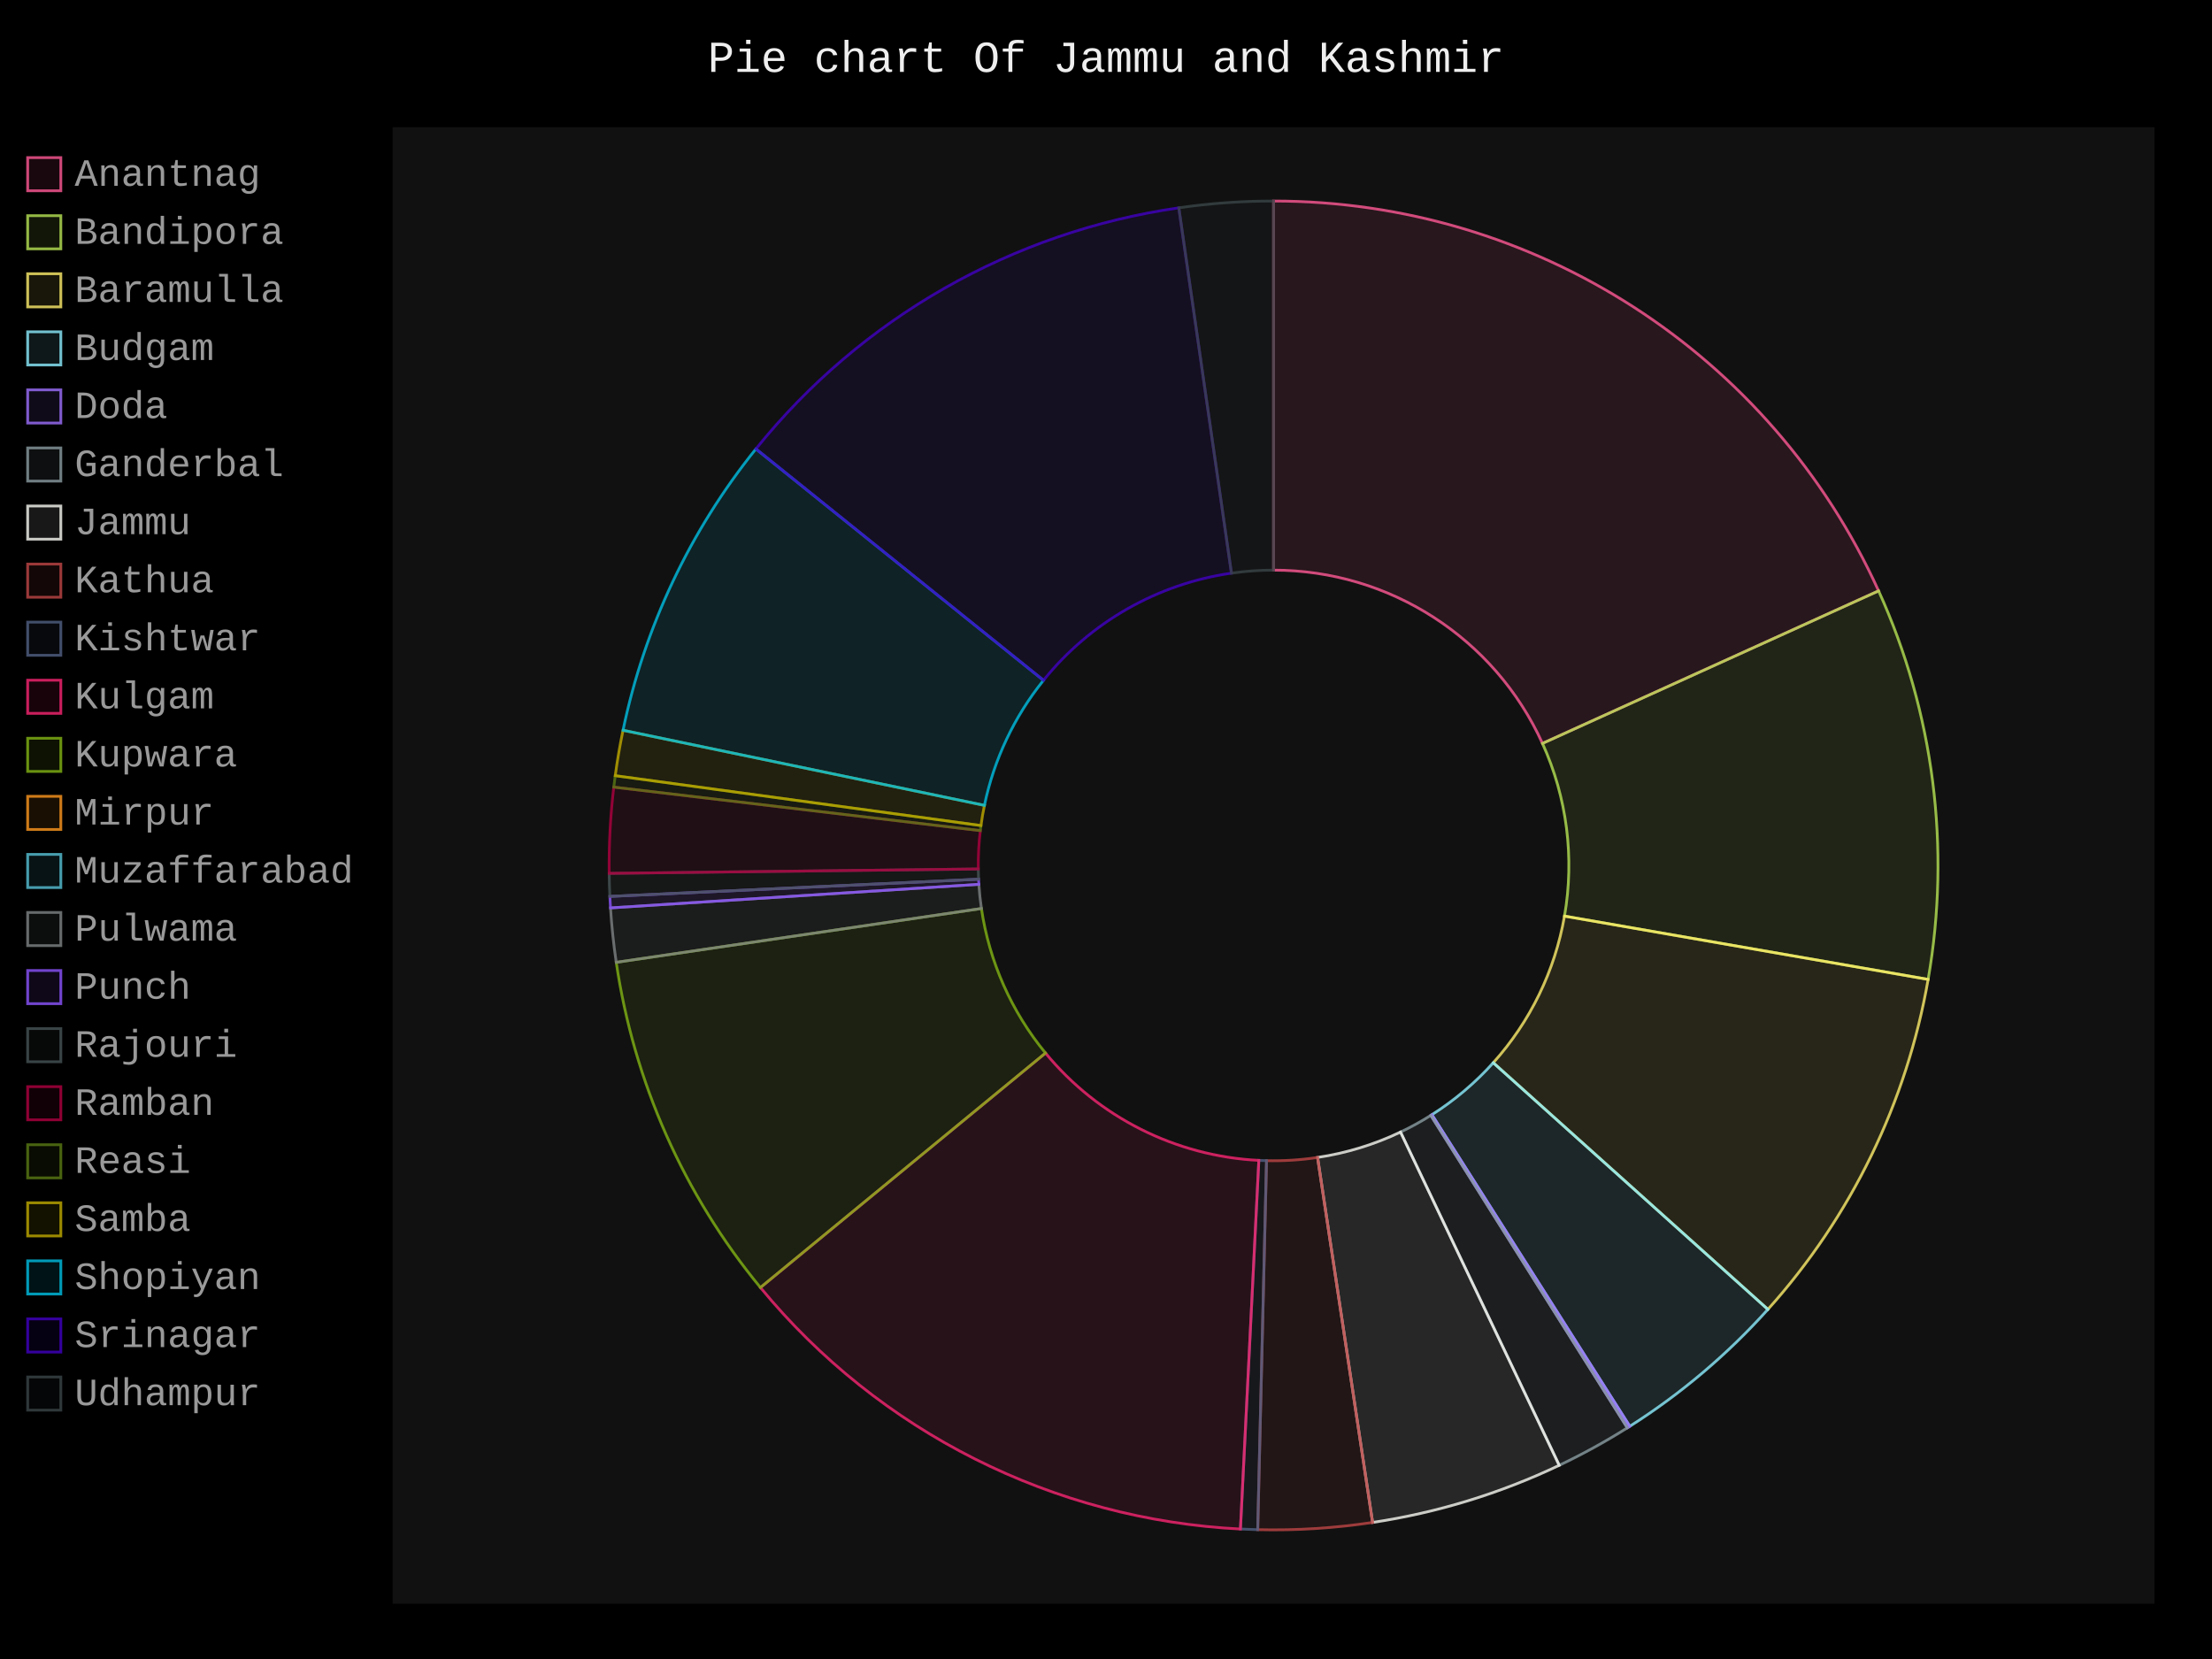
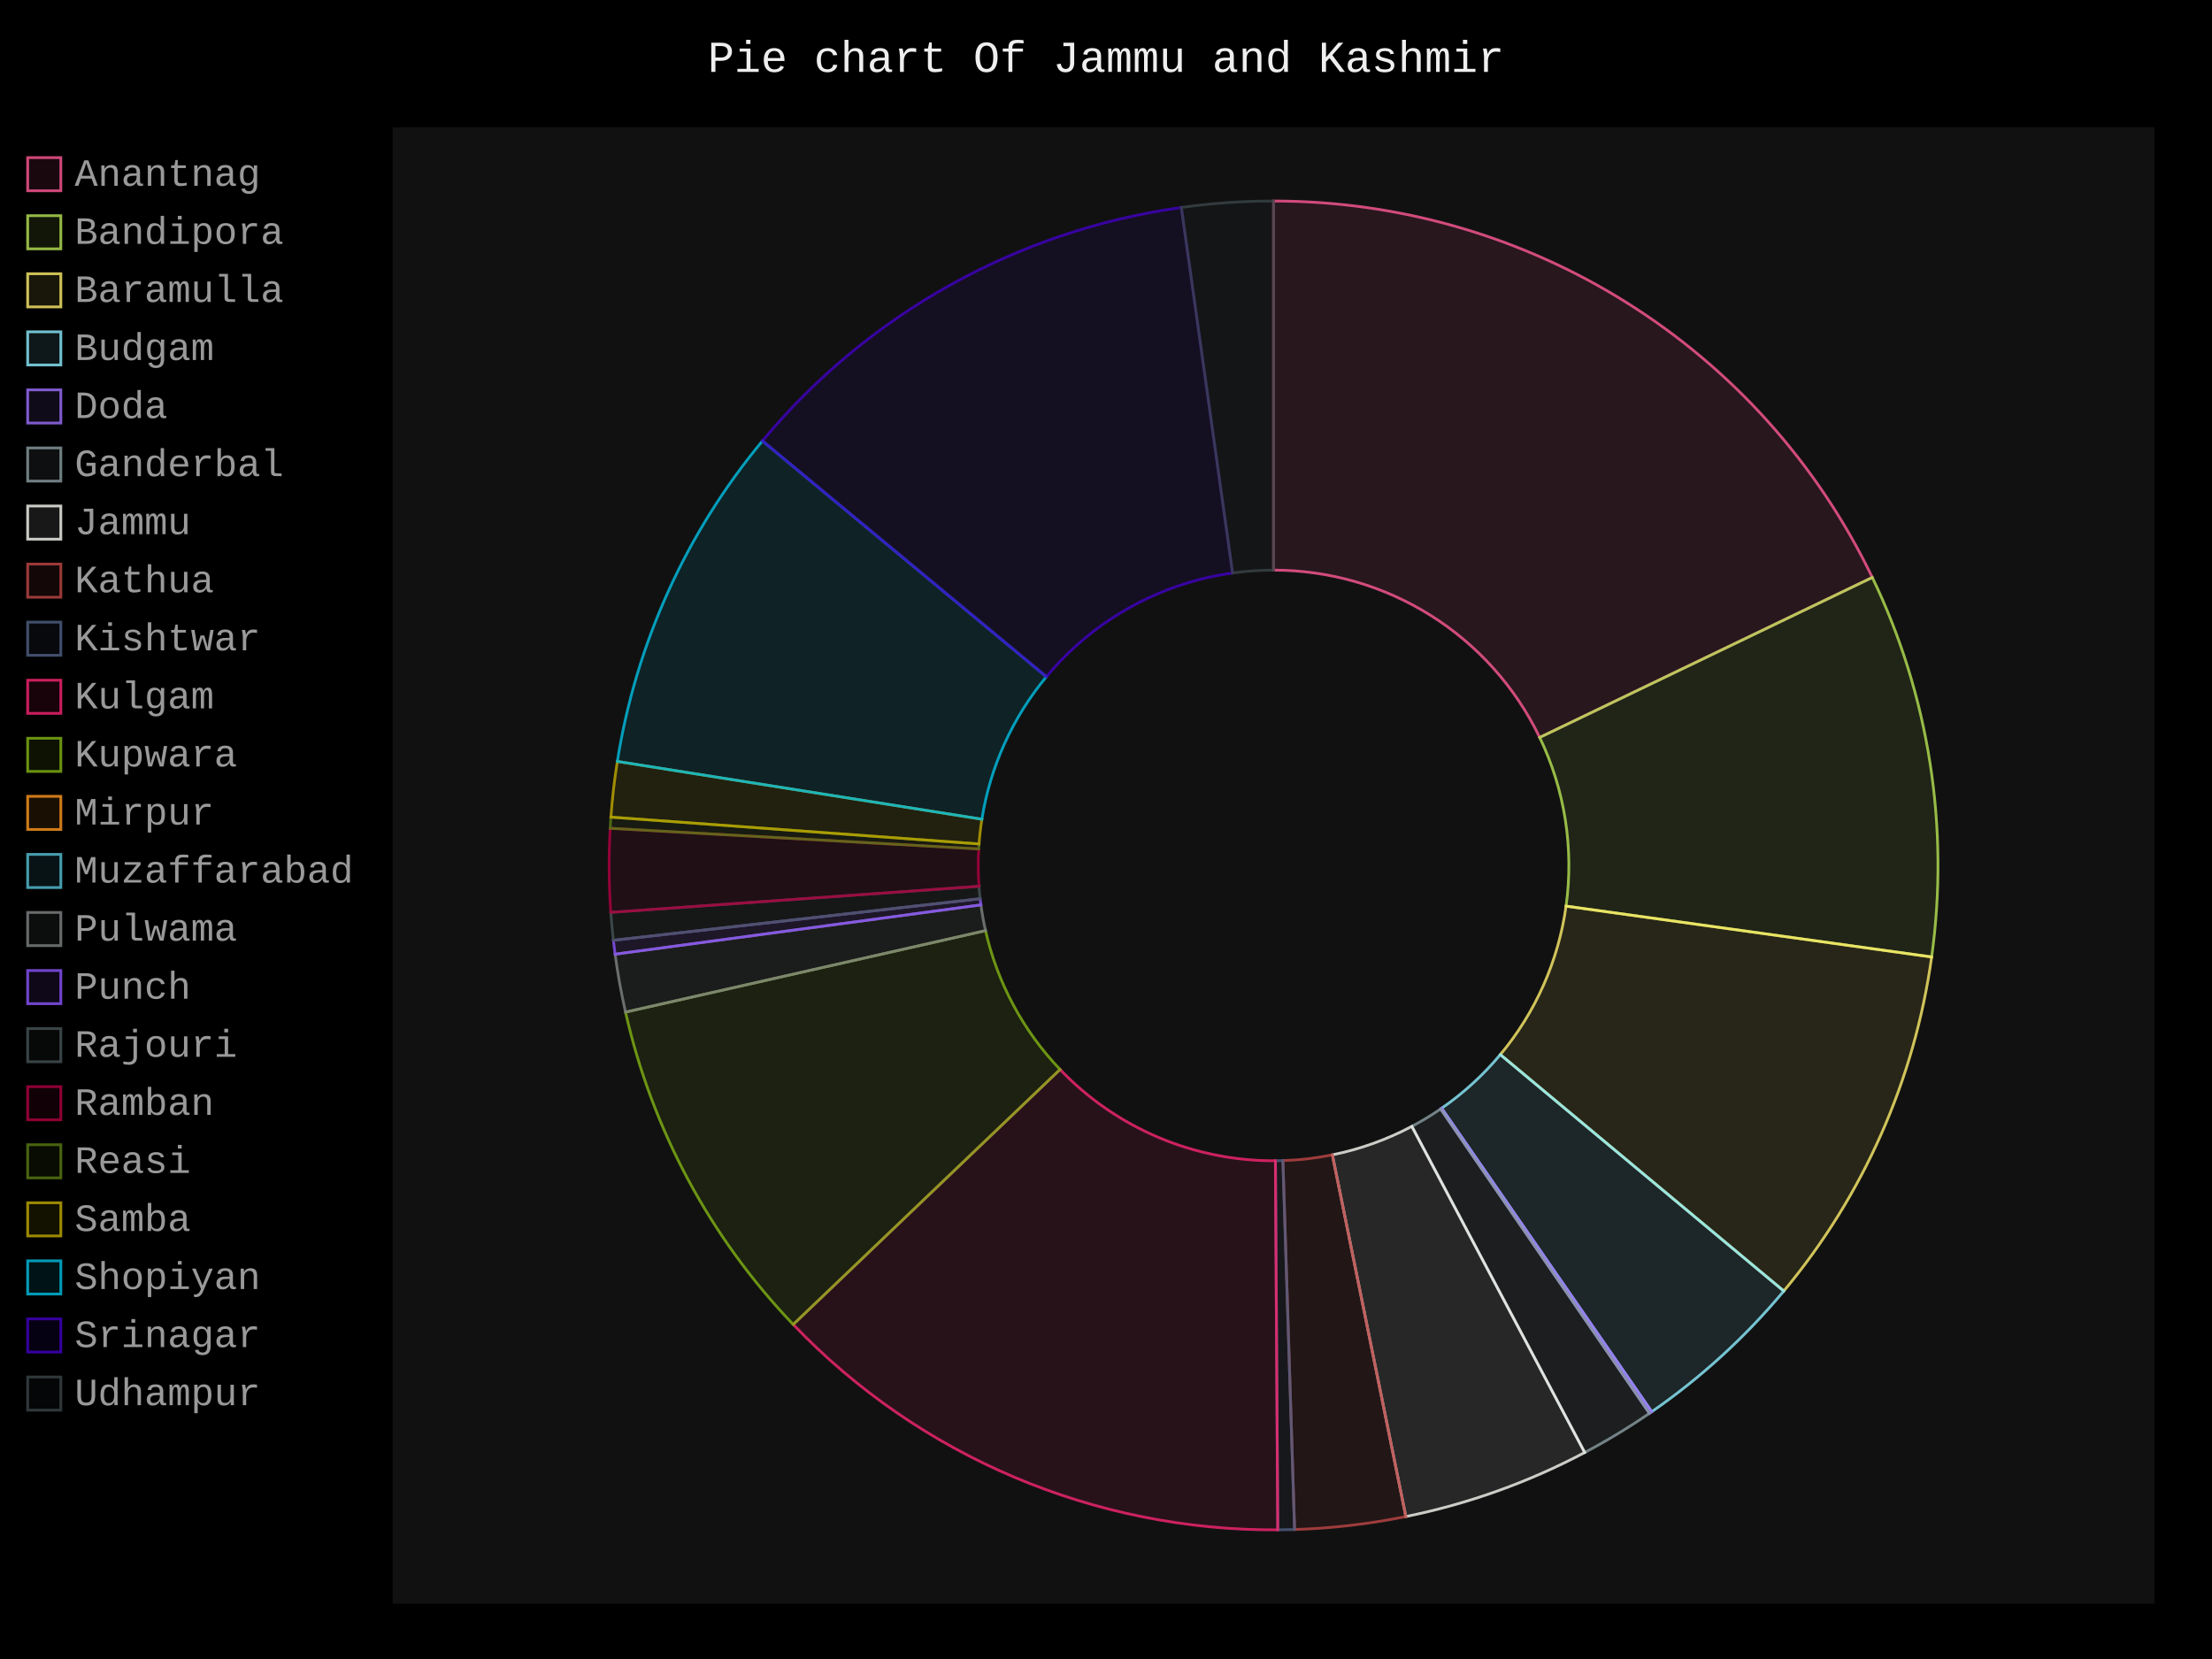
- <svg xmlns="http://www.w3.org/2000/svg" id="chart-f7a9f55f-1628-4a4a-aee8-0853c89eb384" class="pygal-chart" viewBox="0 0 800 600">
+ <svg xmlns="http://www.w3.org/2000/svg" id="chart-b447326d-0f9a-4121-b38c-7501348211b7" class="pygal-chart" viewBox="0 0 800 600">
  <defs>
-     <style type="text/css">#chart-f7a9f55f-1628-4a4a-aee8-0853c89eb384{-webkit-user-select:none;-webkit-font-smoothing:antialiased;font-family:Consolas,"Liberation Mono",Menlo,Courier,monospace}#chart-f7a9f55f-1628-4a4a-aee8-0853c89eb384 .title{font-family:Consolas,"Liberation Mono",Menlo,Courier,monospace;font-size:16px}#chart-f7a9f55f-1628-4a4a-aee8-0853c89eb384 .legends .legend text{font-family:Consolas,"Liberation Mono",Menlo,Courier,monospace;font-size:14px}#chart-f7a9f55f-1628-4a4a-aee8-0853c89eb384 .axis text{font-family:Consolas,"Liberation Mono",Menlo,Courier,monospace;font-size:10px}#chart-f7a9f55f-1628-4a4a-aee8-0853c89eb384 .axis text.major{font-family:Consolas,"Liberation Mono",Menlo,Courier,monospace;font-size:10px}#chart-f7a9f55f-1628-4a4a-aee8-0853c89eb384 .text-overlay text.value{font-family:Consolas,"Liberation Mono",Menlo,Courier,monospace;font-size:16px}#chart-f7a9f55f-1628-4a4a-aee8-0853c89eb384 .text-overlay text.label{font-family:Consolas,"Liberation Mono",Menlo,Courier,monospace;font-size:10px}#chart-f7a9f55f-1628-4a4a-aee8-0853c89eb384 .tooltip{font-family:Consolas,"Liberation Mono",Menlo,Courier,monospace;font-size:14px}#chart-f7a9f55f-1628-4a4a-aee8-0853c89eb384 text.no_data{font-family:Consolas,"Liberation Mono",Menlo,Courier,monospace;font-size:64px}
- #chart-f7a9f55f-1628-4a4a-aee8-0853c89eb384{background-color:black}#chart-f7a9f55f-1628-4a4a-aee8-0853c89eb384 path,#chart-f7a9f55f-1628-4a4a-aee8-0853c89eb384 line,#chart-f7a9f55f-1628-4a4a-aee8-0853c89eb384 rect,#chart-f7a9f55f-1628-4a4a-aee8-0853c89eb384 circle{-webkit-transition:1s ease-out;-moz-transition:1s ease-out;transition:1s ease-out}#chart-f7a9f55f-1628-4a4a-aee8-0853c89eb384 .graph &gt; .background{fill:black}#chart-f7a9f55f-1628-4a4a-aee8-0853c89eb384 .plot &gt; .background{fill:#111}#chart-f7a9f55f-1628-4a4a-aee8-0853c89eb384 .graph{fill:#999}#chart-f7a9f55f-1628-4a4a-aee8-0853c89eb384 text.no_data{fill:#eee}#chart-f7a9f55f-1628-4a4a-aee8-0853c89eb384 .title{fill:#eee}#chart-f7a9f55f-1628-4a4a-aee8-0853c89eb384 .legends .legend text{fill:#999}#chart-f7a9f55f-1628-4a4a-aee8-0853c89eb384 .legends .legend:hover text{fill:#eee}#chart-f7a9f55f-1628-4a4a-aee8-0853c89eb384 .axis .line{stroke:#eee}#chart-f7a9f55f-1628-4a4a-aee8-0853c89eb384 .axis .guide.line{stroke:#555}#chart-f7a9f55f-1628-4a4a-aee8-0853c89eb384 .axis .major.line{stroke:#999}#chart-f7a9f55f-1628-4a4a-aee8-0853c89eb384 .axis text.major{fill:#eee}#chart-f7a9f55f-1628-4a4a-aee8-0853c89eb384 .axis.y .guides:hover .guide.line,#chart-f7a9f55f-1628-4a4a-aee8-0853c89eb384 .line-graph .axis.x .guides:hover .guide.line,#chart-f7a9f55f-1628-4a4a-aee8-0853c89eb384 .stackedline-graph .axis.x .guides:hover .guide.line,#chart-f7a9f55f-1628-4a4a-aee8-0853c89eb384 .xy-graph .axis.x .guides:hover .guide.line{stroke:#eee}#chart-f7a9f55f-1628-4a4a-aee8-0853c89eb384 .axis .guides:hover text{fill:#eee}#chart-f7a9f55f-1628-4a4a-aee8-0853c89eb384 .reactive{fill-opacity:.1;stroke-opacity:.8}#chart-f7a9f55f-1628-4a4a-aee8-0853c89eb384 .ci{stroke:#999}#chart-f7a9f55f-1628-4a4a-aee8-0853c89eb384 .reactive.active,#chart-f7a9f55f-1628-4a4a-aee8-0853c89eb384 .active .reactive{fill-opacity:.75;stroke-opacity:.9;stroke-width:4}#chart-f7a9f55f-1628-4a4a-aee8-0853c89eb384 .ci .reactive.active{stroke-width:1.5}#chart-f7a9f55f-1628-4a4a-aee8-0853c89eb384 .series text{fill:#eee}#chart-f7a9f55f-1628-4a4a-aee8-0853c89eb384 .tooltip rect{fill:#111;stroke:#eee;-webkit-transition:opacity 1s ease-out;-moz-transition:opacity 1s ease-out;transition:opacity 1s ease-out}#chart-f7a9f55f-1628-4a4a-aee8-0853c89eb384 .tooltip .label{fill:#999}#chart-f7a9f55f-1628-4a4a-aee8-0853c89eb384 .tooltip .label{fill:#999}#chart-f7a9f55f-1628-4a4a-aee8-0853c89eb384 .tooltip .legend{font-size:.8em;fill:#555}#chart-f7a9f55f-1628-4a4a-aee8-0853c89eb384 .tooltip .x_label{font-size:.6em;fill:#eee}#chart-f7a9f55f-1628-4a4a-aee8-0853c89eb384 .tooltip .xlink{font-size:.5em;text-decoration:underline}#chart-f7a9f55f-1628-4a4a-aee8-0853c89eb384 .tooltip .value{font-size:1.5em}#chart-f7a9f55f-1628-4a4a-aee8-0853c89eb384 .bound{font-size:.5em}#chart-f7a9f55f-1628-4a4a-aee8-0853c89eb384 .max-value{font-size:.75em;fill:#555}#chart-f7a9f55f-1628-4a4a-aee8-0853c89eb384 .map-element{fill:#111;stroke:#555 !important}#chart-f7a9f55f-1628-4a4a-aee8-0853c89eb384 .map-element .reactive{fill-opacity:inherit;stroke-opacity:inherit}#chart-f7a9f55f-1628-4a4a-aee8-0853c89eb384 .color-0,#chart-f7a9f55f-1628-4a4a-aee8-0853c89eb384 .color-0 a:visited{stroke:#ff5995;fill:#ff5995}#chart-f7a9f55f-1628-4a4a-aee8-0853c89eb384 .color-1,#chart-f7a9f55f-1628-4a4a-aee8-0853c89eb384 .color-1 a:visited{stroke:#b6e354;fill:#b6e354}#chart-f7a9f55f-1628-4a4a-aee8-0853c89eb384 .color-2,#chart-f7a9f55f-1628-4a4a-aee8-0853c89eb384 .color-2 a:visited{stroke:#feed6c;fill:#feed6c}#chart-f7a9f55f-1628-4a4a-aee8-0853c89eb384 .color-3,#chart-f7a9f55f-1628-4a4a-aee8-0853c89eb384 .color-3 a:visited{stroke:#8cedff;fill:#8cedff}#chart-f7a9f55f-1628-4a4a-aee8-0853c89eb384 .color-4,#chart-f7a9f55f-1628-4a4a-aee8-0853c89eb384 .color-4 a:visited{stroke:#9e6ffe;fill:#9e6ffe}#chart-f7a9f55f-1628-4a4a-aee8-0853c89eb384 .color-5,#chart-f7a9f55f-1628-4a4a-aee8-0853c89eb384 .color-5 a:visited{stroke:#899ca1;fill:#899ca1}#chart-f7a9f55f-1628-4a4a-aee8-0853c89eb384 .color-6,#chart-f7a9f55f-1628-4a4a-aee8-0853c89eb384 .color-6 a:visited{stroke:#f8f8f2;fill:#f8f8f2}#chart-f7a9f55f-1628-4a4a-aee8-0853c89eb384 .color-7,#chart-f7a9f55f-1628-4a4a-aee8-0853c89eb384 .color-7 a:visited{stroke:#bf4646;fill:#bf4646}#chart-f7a9f55f-1628-4a4a-aee8-0853c89eb384 .color-8,#chart-f7a9f55f-1628-4a4a-aee8-0853c89eb384 .color-8 a:visited{stroke:#516083;fill:#516083}#chart-f7a9f55f-1628-4a4a-aee8-0853c89eb384 .color-9,#chart-f7a9f55f-1628-4a4a-aee8-0853c89eb384 .color-9 a:visited{stroke:#f92672;fill:#f92672}#chart-f7a9f55f-1628-4a4a-aee8-0853c89eb384 .color-10,#chart-f7a9f55f-1628-4a4a-aee8-0853c89eb384 .color-10 a:visited{stroke:#82b414;fill:#82b414}#chart-f7a9f55f-1628-4a4a-aee8-0853c89eb384 .color-11,#chart-f7a9f55f-1628-4a4a-aee8-0853c89eb384 .color-11 a:visited{stroke:#fd971f;fill:#fd971f}#chart-f7a9f55f-1628-4a4a-aee8-0853c89eb384 .color-12,#chart-f7a9f55f-1628-4a4a-aee8-0853c89eb384 .color-12 a:visited{stroke:#56c2d6;fill:#56c2d6}#chart-f7a9f55f-1628-4a4a-aee8-0853c89eb384 .color-13,#chart-f7a9f55f-1628-4a4a-aee8-0853c89eb384 .color-13 a:visited{stroke:#808384;fill:#808384}#chart-f7a9f55f-1628-4a4a-aee8-0853c89eb384 .color-14,#chart-f7a9f55f-1628-4a4a-aee8-0853c89eb384 .color-14 a:visited{stroke:#8c54fe;fill:#8c54fe}#chart-f7a9f55f-1628-4a4a-aee8-0853c89eb384 .color-15,#chart-f7a9f55f-1628-4a4a-aee8-0853c89eb384 .color-15 a:visited{stroke:#465457;fill:#465457}#chart-f7a9f55f-1628-4a4a-aee8-0853c89eb384 .color-16,#chart-f7a9f55f-1628-4a4a-aee8-0853c89eb384 .color-16 a:visited{stroke:#b00040;fill:#b00040}#chart-f7a9f55f-1628-4a4a-aee8-0853c89eb384 .color-17,#chart-f7a9f55f-1628-4a4a-aee8-0853c89eb384 .color-17 a:visited{stroke:#5a7b14;fill:#5a7b14}#chart-f7a9f55f-1628-4a4a-aee8-0853c89eb384 .color-18,#chart-f7a9f55f-1628-4a4a-aee8-0853c89eb384 .color-18 a:visited{stroke:#c0aa01;fill:#c0aa01}#chart-f7a9f55f-1628-4a4a-aee8-0853c89eb384 .color-19,#chart-f7a9f55f-1628-4a4a-aee8-0853c89eb384 .color-19 a:visited{stroke:#00bfe3;fill:#00bfe3}#chart-f7a9f55f-1628-4a4a-aee8-0853c89eb384 .color-20,#chart-f7a9f55f-1628-4a4a-aee8-0853c89eb384 .color-20 a:visited{stroke:#4101c3;fill:#4101c3}#chart-f7a9f55f-1628-4a4a-aee8-0853c89eb384 .color-21,#chart-f7a9f55f-1628-4a4a-aee8-0853c89eb384 .color-21 a:visited{stroke:#3a4548;fill:#3a4548}#chart-f7a9f55f-1628-4a4a-aee8-0853c89eb384 .text-overlay .color-0 text{fill:black}#chart-f7a9f55f-1628-4a4a-aee8-0853c89eb384 .text-overlay .color-1 text{fill:black}#chart-f7a9f55f-1628-4a4a-aee8-0853c89eb384 .text-overlay .color-2 text{fill:black}#chart-f7a9f55f-1628-4a4a-aee8-0853c89eb384 .text-overlay .color-3 text{fill:black}#chart-f7a9f55f-1628-4a4a-aee8-0853c89eb384 .text-overlay .color-4 text{fill:black}#chart-f7a9f55f-1628-4a4a-aee8-0853c89eb384 .text-overlay .color-5 text{fill:black}#chart-f7a9f55f-1628-4a4a-aee8-0853c89eb384 .text-overlay .color-6 text{fill:black}#chart-f7a9f55f-1628-4a4a-aee8-0853c89eb384 .text-overlay .color-7 text{fill:black}#chart-f7a9f55f-1628-4a4a-aee8-0853c89eb384 .text-overlay .color-8 text{fill:black}#chart-f7a9f55f-1628-4a4a-aee8-0853c89eb384 .text-overlay .color-9 text{fill:black}#chart-f7a9f55f-1628-4a4a-aee8-0853c89eb384 .text-overlay .color-10 text{fill:black}#chart-f7a9f55f-1628-4a4a-aee8-0853c89eb384 .text-overlay .color-11 text{fill:black}#chart-f7a9f55f-1628-4a4a-aee8-0853c89eb384 .text-overlay .color-12 text{fill:black}#chart-f7a9f55f-1628-4a4a-aee8-0853c89eb384 .text-overlay .color-13 text{fill:black}#chart-f7a9f55f-1628-4a4a-aee8-0853c89eb384 .text-overlay .color-14 text{fill:black}#chart-f7a9f55f-1628-4a4a-aee8-0853c89eb384 .text-overlay .color-15 text{fill:black}#chart-f7a9f55f-1628-4a4a-aee8-0853c89eb384 .text-overlay .color-16 text{fill:black}#chart-f7a9f55f-1628-4a4a-aee8-0853c89eb384 .text-overlay .color-17 text{fill:black}#chart-f7a9f55f-1628-4a4a-aee8-0853c89eb384 .text-overlay .color-18 text{fill:black}#chart-f7a9f55f-1628-4a4a-aee8-0853c89eb384 .text-overlay .color-19 text{fill:black}#chart-f7a9f55f-1628-4a4a-aee8-0853c89eb384 .text-overlay .color-20 text{fill:black}#chart-f7a9f55f-1628-4a4a-aee8-0853c89eb384 .text-overlay .color-21 text{fill:black}
- #chart-f7a9f55f-1628-4a4a-aee8-0853c89eb384 text.no_data{text-anchor:middle}#chart-f7a9f55f-1628-4a4a-aee8-0853c89eb384 .guide.line{fill:none}#chart-f7a9f55f-1628-4a4a-aee8-0853c89eb384 .centered{text-anchor:middle}#chart-f7a9f55f-1628-4a4a-aee8-0853c89eb384 .title{text-anchor:middle}#chart-f7a9f55f-1628-4a4a-aee8-0853c89eb384 .legends .legend text{fill-opacity:1}#chart-f7a9f55f-1628-4a4a-aee8-0853c89eb384 .axis.x text{text-anchor:middle}#chart-f7a9f55f-1628-4a4a-aee8-0853c89eb384 .axis.x:not(.web) text[transform]{text-anchor:start}#chart-f7a9f55f-1628-4a4a-aee8-0853c89eb384 .axis.x:not(.web) text[transform].backwards{text-anchor:end}#chart-f7a9f55f-1628-4a4a-aee8-0853c89eb384 .axis.y text{text-anchor:end}#chart-f7a9f55f-1628-4a4a-aee8-0853c89eb384 .axis.y text[transform].backwards{text-anchor:start}#chart-f7a9f55f-1628-4a4a-aee8-0853c89eb384 .axis.y2 text{text-anchor:start}#chart-f7a9f55f-1628-4a4a-aee8-0853c89eb384 .axis.y2 text[transform].backwards{text-anchor:end}#chart-f7a9f55f-1628-4a4a-aee8-0853c89eb384 .axis .guide.line{stroke-dasharray:4,4}#chart-f7a9f55f-1628-4a4a-aee8-0853c89eb384 .axis .major.guide.line{stroke-dasharray:6,6}#chart-f7a9f55f-1628-4a4a-aee8-0853c89eb384 .horizontal .axis.y .guide.line,#chart-f7a9f55f-1628-4a4a-aee8-0853c89eb384 .horizontal .axis.y2 .guide.line,#chart-f7a9f55f-1628-4a4a-aee8-0853c89eb384 .vertical .axis.x .guide.line{opacity:0}#chart-f7a9f55f-1628-4a4a-aee8-0853c89eb384 .horizontal .axis.always_show .guide.line,#chart-f7a9f55f-1628-4a4a-aee8-0853c89eb384 .vertical .axis.always_show .guide.line{opacity:1 !important}#chart-f7a9f55f-1628-4a4a-aee8-0853c89eb384 .axis.y .guides:hover .guide.line,#chart-f7a9f55f-1628-4a4a-aee8-0853c89eb384 .axis.y2 .guides:hover .guide.line,#chart-f7a9f55f-1628-4a4a-aee8-0853c89eb384 .axis.x .guides:hover .guide.line{opacity:1}#chart-f7a9f55f-1628-4a4a-aee8-0853c89eb384 .axis .guides:hover text{opacity:1}#chart-f7a9f55f-1628-4a4a-aee8-0853c89eb384 .nofill{fill:none}#chart-f7a9f55f-1628-4a4a-aee8-0853c89eb384 .subtle-fill{fill-opacity:.2}#chart-f7a9f55f-1628-4a4a-aee8-0853c89eb384 .dot{stroke-width:1px;fill-opacity:1}#chart-f7a9f55f-1628-4a4a-aee8-0853c89eb384 .dot.active{stroke-width:5px}#chart-f7a9f55f-1628-4a4a-aee8-0853c89eb384 .dot.negative{fill:transparent}#chart-f7a9f55f-1628-4a4a-aee8-0853c89eb384 text,#chart-f7a9f55f-1628-4a4a-aee8-0853c89eb384 tspan{stroke:none !important}#chart-f7a9f55f-1628-4a4a-aee8-0853c89eb384 .series text.active{opacity:1}#chart-f7a9f55f-1628-4a4a-aee8-0853c89eb384 .tooltip rect{fill-opacity:.95;stroke-width:.5}#chart-f7a9f55f-1628-4a4a-aee8-0853c89eb384 .tooltip text{fill-opacity:1}#chart-f7a9f55f-1628-4a4a-aee8-0853c89eb384 .showable{visibility:hidden}#chart-f7a9f55f-1628-4a4a-aee8-0853c89eb384 .showable.shown{visibility:visible}#chart-f7a9f55f-1628-4a4a-aee8-0853c89eb384 .gauge-background{fill:rgba(229,229,229,1);stroke:none}#chart-f7a9f55f-1628-4a4a-aee8-0853c89eb384 .bg-lines{stroke:black;stroke-width:2px}</style>
+     <style type="text/css">#chart-b447326d-0f9a-4121-b38c-7501348211b7{-webkit-user-select:none;-webkit-font-smoothing:antialiased;font-family:Consolas,"Liberation Mono",Menlo,Courier,monospace}#chart-b447326d-0f9a-4121-b38c-7501348211b7 .title{font-family:Consolas,"Liberation Mono",Menlo,Courier,monospace;font-size:16px}#chart-b447326d-0f9a-4121-b38c-7501348211b7 .legends .legend text{font-family:Consolas,"Liberation Mono",Menlo,Courier,monospace;font-size:14px}#chart-b447326d-0f9a-4121-b38c-7501348211b7 .axis text{font-family:Consolas,"Liberation Mono",Menlo,Courier,monospace;font-size:10px}#chart-b447326d-0f9a-4121-b38c-7501348211b7 .axis text.major{font-family:Consolas,"Liberation Mono",Menlo,Courier,monospace;font-size:10px}#chart-b447326d-0f9a-4121-b38c-7501348211b7 .text-overlay text.value{font-family:Consolas,"Liberation Mono",Menlo,Courier,monospace;font-size:16px}#chart-b447326d-0f9a-4121-b38c-7501348211b7 .text-overlay text.label{font-family:Consolas,"Liberation Mono",Menlo,Courier,monospace;font-size:10px}#chart-b447326d-0f9a-4121-b38c-7501348211b7 .tooltip{font-family:Consolas,"Liberation Mono",Menlo,Courier,monospace;font-size:14px}#chart-b447326d-0f9a-4121-b38c-7501348211b7 text.no_data{font-family:Consolas,"Liberation Mono",Menlo,Courier,monospace;font-size:64px}
+ #chart-b447326d-0f9a-4121-b38c-7501348211b7{background-color:black}#chart-b447326d-0f9a-4121-b38c-7501348211b7 path,#chart-b447326d-0f9a-4121-b38c-7501348211b7 line,#chart-b447326d-0f9a-4121-b38c-7501348211b7 rect,#chart-b447326d-0f9a-4121-b38c-7501348211b7 circle{-webkit-transition:1s ease-out;-moz-transition:1s ease-out;transition:1s ease-out}#chart-b447326d-0f9a-4121-b38c-7501348211b7 .graph &gt; .background{fill:black}#chart-b447326d-0f9a-4121-b38c-7501348211b7 .plot &gt; .background{fill:#111}#chart-b447326d-0f9a-4121-b38c-7501348211b7 .graph{fill:#999}#chart-b447326d-0f9a-4121-b38c-7501348211b7 text.no_data{fill:#eee}#chart-b447326d-0f9a-4121-b38c-7501348211b7 .title{fill:#eee}#chart-b447326d-0f9a-4121-b38c-7501348211b7 .legends .legend text{fill:#999}#chart-b447326d-0f9a-4121-b38c-7501348211b7 .legends .legend:hover text{fill:#eee}#chart-b447326d-0f9a-4121-b38c-7501348211b7 .axis .line{stroke:#eee}#chart-b447326d-0f9a-4121-b38c-7501348211b7 .axis .guide.line{stroke:#555}#chart-b447326d-0f9a-4121-b38c-7501348211b7 .axis .major.line{stroke:#999}#chart-b447326d-0f9a-4121-b38c-7501348211b7 .axis text.major{fill:#eee}#chart-b447326d-0f9a-4121-b38c-7501348211b7 .axis.y .guides:hover .guide.line,#chart-b447326d-0f9a-4121-b38c-7501348211b7 .line-graph .axis.x .guides:hover .guide.line,#chart-b447326d-0f9a-4121-b38c-7501348211b7 .stackedline-graph .axis.x .guides:hover .guide.line,#chart-b447326d-0f9a-4121-b38c-7501348211b7 .xy-graph .axis.x .guides:hover .guide.line{stroke:#eee}#chart-b447326d-0f9a-4121-b38c-7501348211b7 .axis .guides:hover text{fill:#eee}#chart-b447326d-0f9a-4121-b38c-7501348211b7 .reactive{fill-opacity:.1;stroke-opacity:.8}#chart-b447326d-0f9a-4121-b38c-7501348211b7 .ci{stroke:#999}#chart-b447326d-0f9a-4121-b38c-7501348211b7 .reactive.active,#chart-b447326d-0f9a-4121-b38c-7501348211b7 .active .reactive{fill-opacity:.75;stroke-opacity:.9;stroke-width:4}#chart-b447326d-0f9a-4121-b38c-7501348211b7 .ci .reactive.active{stroke-width:1.5}#chart-b447326d-0f9a-4121-b38c-7501348211b7 .series text{fill:#eee}#chart-b447326d-0f9a-4121-b38c-7501348211b7 .tooltip rect{fill:#111;stroke:#eee;-webkit-transition:opacity 1s ease-out;-moz-transition:opacity 1s ease-out;transition:opacity 1s ease-out}#chart-b447326d-0f9a-4121-b38c-7501348211b7 .tooltip .label{fill:#999}#chart-b447326d-0f9a-4121-b38c-7501348211b7 .tooltip .label{fill:#999}#chart-b447326d-0f9a-4121-b38c-7501348211b7 .tooltip .legend{font-size:.8em;fill:#555}#chart-b447326d-0f9a-4121-b38c-7501348211b7 .tooltip .x_label{font-size:.6em;fill:#eee}#chart-b447326d-0f9a-4121-b38c-7501348211b7 .tooltip .xlink{font-size:.5em;text-decoration:underline}#chart-b447326d-0f9a-4121-b38c-7501348211b7 .tooltip .value{font-size:1.5em}#chart-b447326d-0f9a-4121-b38c-7501348211b7 .bound{font-size:.5em}#chart-b447326d-0f9a-4121-b38c-7501348211b7 .max-value{font-size:.75em;fill:#555}#chart-b447326d-0f9a-4121-b38c-7501348211b7 .map-element{fill:#111;stroke:#555 !important}#chart-b447326d-0f9a-4121-b38c-7501348211b7 .map-element .reactive{fill-opacity:inherit;stroke-opacity:inherit}#chart-b447326d-0f9a-4121-b38c-7501348211b7 .color-0,#chart-b447326d-0f9a-4121-b38c-7501348211b7 .color-0 a:visited{stroke:#ff5995;fill:#ff5995}#chart-b447326d-0f9a-4121-b38c-7501348211b7 .color-1,#chart-b447326d-0f9a-4121-b38c-7501348211b7 .color-1 a:visited{stroke:#b6e354;fill:#b6e354}#chart-b447326d-0f9a-4121-b38c-7501348211b7 .color-2,#chart-b447326d-0f9a-4121-b38c-7501348211b7 .color-2 a:visited{stroke:#feed6c;fill:#feed6c}#chart-b447326d-0f9a-4121-b38c-7501348211b7 .color-3,#chart-b447326d-0f9a-4121-b38c-7501348211b7 .color-3 a:visited{stroke:#8cedff;fill:#8cedff}#chart-b447326d-0f9a-4121-b38c-7501348211b7 .color-4,#chart-b447326d-0f9a-4121-b38c-7501348211b7 .color-4 a:visited{stroke:#9e6ffe;fill:#9e6ffe}#chart-b447326d-0f9a-4121-b38c-7501348211b7 .color-5,#chart-b447326d-0f9a-4121-b38c-7501348211b7 .color-5 a:visited{stroke:#899ca1;fill:#899ca1}#chart-b447326d-0f9a-4121-b38c-7501348211b7 .color-6,#chart-b447326d-0f9a-4121-b38c-7501348211b7 .color-6 a:visited{stroke:#f8f8f2;fill:#f8f8f2}#chart-b447326d-0f9a-4121-b38c-7501348211b7 .color-7,#chart-b447326d-0f9a-4121-b38c-7501348211b7 .color-7 a:visited{stroke:#bf4646;fill:#bf4646}#chart-b447326d-0f9a-4121-b38c-7501348211b7 .color-8,#chart-b447326d-0f9a-4121-b38c-7501348211b7 .color-8 a:visited{stroke:#516083;fill:#516083}#chart-b447326d-0f9a-4121-b38c-7501348211b7 .color-9,#chart-b447326d-0f9a-4121-b38c-7501348211b7 .color-9 a:visited{stroke:#f92672;fill:#f92672}#chart-b447326d-0f9a-4121-b38c-7501348211b7 .color-10,#chart-b447326d-0f9a-4121-b38c-7501348211b7 .color-10 a:visited{stroke:#82b414;fill:#82b414}#chart-b447326d-0f9a-4121-b38c-7501348211b7 .color-11,#chart-b447326d-0f9a-4121-b38c-7501348211b7 .color-11 a:visited{stroke:#fd971f;fill:#fd971f}#chart-b447326d-0f9a-4121-b38c-7501348211b7 .color-12,#chart-b447326d-0f9a-4121-b38c-7501348211b7 .color-12 a:visited{stroke:#56c2d6;fill:#56c2d6}#chart-b447326d-0f9a-4121-b38c-7501348211b7 .color-13,#chart-b447326d-0f9a-4121-b38c-7501348211b7 .color-13 a:visited{stroke:#808384;fill:#808384}#chart-b447326d-0f9a-4121-b38c-7501348211b7 .color-14,#chart-b447326d-0f9a-4121-b38c-7501348211b7 .color-14 a:visited{stroke:#8c54fe;fill:#8c54fe}#chart-b447326d-0f9a-4121-b38c-7501348211b7 .color-15,#chart-b447326d-0f9a-4121-b38c-7501348211b7 .color-15 a:visited{stroke:#465457;fill:#465457}#chart-b447326d-0f9a-4121-b38c-7501348211b7 .color-16,#chart-b447326d-0f9a-4121-b38c-7501348211b7 .color-16 a:visited{stroke:#b00040;fill:#b00040}#chart-b447326d-0f9a-4121-b38c-7501348211b7 .color-17,#chart-b447326d-0f9a-4121-b38c-7501348211b7 .color-17 a:visited{stroke:#5a7b14;fill:#5a7b14}#chart-b447326d-0f9a-4121-b38c-7501348211b7 .color-18,#chart-b447326d-0f9a-4121-b38c-7501348211b7 .color-18 a:visited{stroke:#c0aa01;fill:#c0aa01}#chart-b447326d-0f9a-4121-b38c-7501348211b7 .color-19,#chart-b447326d-0f9a-4121-b38c-7501348211b7 .color-19 a:visited{stroke:#00bfe3;fill:#00bfe3}#chart-b447326d-0f9a-4121-b38c-7501348211b7 .color-20,#chart-b447326d-0f9a-4121-b38c-7501348211b7 .color-20 a:visited{stroke:#4101c3;fill:#4101c3}#chart-b447326d-0f9a-4121-b38c-7501348211b7 .color-21,#chart-b447326d-0f9a-4121-b38c-7501348211b7 .color-21 a:visited{stroke:#3a4548;fill:#3a4548}#chart-b447326d-0f9a-4121-b38c-7501348211b7 .text-overlay .color-0 text{fill:black}#chart-b447326d-0f9a-4121-b38c-7501348211b7 .text-overlay .color-1 text{fill:black}#chart-b447326d-0f9a-4121-b38c-7501348211b7 .text-overlay .color-2 text{fill:black}#chart-b447326d-0f9a-4121-b38c-7501348211b7 .text-overlay .color-3 text{fill:black}#chart-b447326d-0f9a-4121-b38c-7501348211b7 .text-overlay .color-4 text{fill:black}#chart-b447326d-0f9a-4121-b38c-7501348211b7 .text-overlay .color-5 text{fill:black}#chart-b447326d-0f9a-4121-b38c-7501348211b7 .text-overlay .color-6 text{fill:black}#chart-b447326d-0f9a-4121-b38c-7501348211b7 .text-overlay .color-7 text{fill:black}#chart-b447326d-0f9a-4121-b38c-7501348211b7 .text-overlay .color-8 text{fill:black}#chart-b447326d-0f9a-4121-b38c-7501348211b7 .text-overlay .color-9 text{fill:black}#chart-b447326d-0f9a-4121-b38c-7501348211b7 .text-overlay .color-10 text{fill:black}#chart-b447326d-0f9a-4121-b38c-7501348211b7 .text-overlay .color-11 text{fill:black}#chart-b447326d-0f9a-4121-b38c-7501348211b7 .text-overlay .color-12 text{fill:black}#chart-b447326d-0f9a-4121-b38c-7501348211b7 .text-overlay .color-13 text{fill:black}#chart-b447326d-0f9a-4121-b38c-7501348211b7 .text-overlay .color-14 text{fill:black}#chart-b447326d-0f9a-4121-b38c-7501348211b7 .text-overlay .color-15 text{fill:black}#chart-b447326d-0f9a-4121-b38c-7501348211b7 .text-overlay .color-16 text{fill:black}#chart-b447326d-0f9a-4121-b38c-7501348211b7 .text-overlay .color-17 text{fill:black}#chart-b447326d-0f9a-4121-b38c-7501348211b7 .text-overlay .color-18 text{fill:black}#chart-b447326d-0f9a-4121-b38c-7501348211b7 .text-overlay .color-19 text{fill:black}#chart-b447326d-0f9a-4121-b38c-7501348211b7 .text-overlay .color-20 text{fill:black}#chart-b447326d-0f9a-4121-b38c-7501348211b7 .text-overlay .color-21 text{fill:black}
+ #chart-b447326d-0f9a-4121-b38c-7501348211b7 text.no_data{text-anchor:middle}#chart-b447326d-0f9a-4121-b38c-7501348211b7 .guide.line{fill:none}#chart-b447326d-0f9a-4121-b38c-7501348211b7 .centered{text-anchor:middle}#chart-b447326d-0f9a-4121-b38c-7501348211b7 .title{text-anchor:middle}#chart-b447326d-0f9a-4121-b38c-7501348211b7 .legends .legend text{fill-opacity:1}#chart-b447326d-0f9a-4121-b38c-7501348211b7 .axis.x text{text-anchor:middle}#chart-b447326d-0f9a-4121-b38c-7501348211b7 .axis.x:not(.web) text[transform]{text-anchor:start}#chart-b447326d-0f9a-4121-b38c-7501348211b7 .axis.x:not(.web) text[transform].backwards{text-anchor:end}#chart-b447326d-0f9a-4121-b38c-7501348211b7 .axis.y text{text-anchor:end}#chart-b447326d-0f9a-4121-b38c-7501348211b7 .axis.y text[transform].backwards{text-anchor:start}#chart-b447326d-0f9a-4121-b38c-7501348211b7 .axis.y2 text{text-anchor:start}#chart-b447326d-0f9a-4121-b38c-7501348211b7 .axis.y2 text[transform].backwards{text-anchor:end}#chart-b447326d-0f9a-4121-b38c-7501348211b7 .axis .guide.line{stroke-dasharray:4,4}#chart-b447326d-0f9a-4121-b38c-7501348211b7 .axis .major.guide.line{stroke-dasharray:6,6}#chart-b447326d-0f9a-4121-b38c-7501348211b7 .horizontal .axis.y .guide.line,#chart-b447326d-0f9a-4121-b38c-7501348211b7 .horizontal .axis.y2 .guide.line,#chart-b447326d-0f9a-4121-b38c-7501348211b7 .vertical .axis.x .guide.line{opacity:0}#chart-b447326d-0f9a-4121-b38c-7501348211b7 .horizontal .axis.always_show .guide.line,#chart-b447326d-0f9a-4121-b38c-7501348211b7 .vertical .axis.always_show .guide.line{opacity:1 !important}#chart-b447326d-0f9a-4121-b38c-7501348211b7 .axis.y .guides:hover .guide.line,#chart-b447326d-0f9a-4121-b38c-7501348211b7 .axis.y2 .guides:hover .guide.line,#chart-b447326d-0f9a-4121-b38c-7501348211b7 .axis.x .guides:hover .guide.line{opacity:1}#chart-b447326d-0f9a-4121-b38c-7501348211b7 .axis .guides:hover text{opacity:1}#chart-b447326d-0f9a-4121-b38c-7501348211b7 .nofill{fill:none}#chart-b447326d-0f9a-4121-b38c-7501348211b7 .subtle-fill{fill-opacity:.2}#chart-b447326d-0f9a-4121-b38c-7501348211b7 .dot{stroke-width:1px;fill-opacity:1}#chart-b447326d-0f9a-4121-b38c-7501348211b7 .dot.active{stroke-width:5px}#chart-b447326d-0f9a-4121-b38c-7501348211b7 .dot.negative{fill:transparent}#chart-b447326d-0f9a-4121-b38c-7501348211b7 text,#chart-b447326d-0f9a-4121-b38c-7501348211b7 tspan{stroke:none !important}#chart-b447326d-0f9a-4121-b38c-7501348211b7 .series text.active{opacity:1}#chart-b447326d-0f9a-4121-b38c-7501348211b7 .tooltip rect{fill-opacity:.95;stroke-width:.5}#chart-b447326d-0f9a-4121-b38c-7501348211b7 .tooltip text{fill-opacity:1}#chart-b447326d-0f9a-4121-b38c-7501348211b7 .showable{visibility:hidden}#chart-b447326d-0f9a-4121-b38c-7501348211b7 .showable.shown{visibility:visible}#chart-b447326d-0f9a-4121-b38c-7501348211b7 .gauge-background{fill:rgba(229,229,229,1);stroke:none}#chart-b447326d-0f9a-4121-b38c-7501348211b7 .bg-lines{stroke:black;stroke-width:2px}</style>
  </defs>
  <g class="graph pie-graph vertical">
    <rect class="background" height="600" width="800" x="0" y="0" />
    <g class="plot" transform="translate(142, 46)">
      <rect class="background" height="534" width="637.2" x="0" y="0" />
      <g class="series serie-0 color-0">
        <g class="slices">
          <g class="slice">
-             <path class="slice reactive tooltip-trigger" d="M318.6 26.7 A240.3 240.3 0 0 1 537.42 167.693 L415.853 222.864 A106.8 106.8 0 0 0 318.6 160.2 z" />
+             <path class="slice reactive tooltip-trigger" d="M318.6 26.7 A240.3 240.3 0 0 1 535.15 162.836 L414.844 220.705 A106.8 106.8 0 0 0 318.6 160.2 z" />
          </g>
        </g>
      </g>
      <g class="series serie-1 color-1">
        <g class="slices">
          <g class="slice">
-             <path class="slice reactive tooltip-trigger" d="M537.42 167.693 A240.3 240.3 0 0 1 555.339 308.214 L423.817 285.318 A106.8 106.8 0 0 0 415.853 222.864 z" />
+             <path class="slice reactive tooltip-trigger" d="M535.15 162.836 A240.3 240.3 0 0 1 556.609 300.103 L424.382 281.712 A106.8 106.8 0 0 0 414.844 220.705 z" />
          </g>
        </g>
      </g>
      <g class="series serie-2 color-2">
        <g class="slices">
          <g class="slice">
-             <path class="slice reactive tooltip-trigger" d="M555.339 308.214 A240.3 240.3 0 0 1 497.387 427.56 L398.061 338.36 A106.8 106.8 0 0 0 423.817 285.318 z" />
+             <path class="slice reactive tooltip-trigger" d="M556.609 300.103 A240.3 240.3 0 0 1 503.132 420.922 L400.614 335.41 A106.8 106.8 0 0 0 424.382 281.712 z" />
          </g>
        </g>
      </g>
      <g class="series serie-3 color-3">
        <g class="slices">
          <g class="slice">
-             <path class="slice reactive tooltip-trigger" d="M497.387 427.56 A240.3 240.3 0 0 1 447.438 469.842 L375.861 357.152 A106.8 106.8 0 0 0 398.061 338.36 z" />
+             <path class="slice reactive tooltip-trigger" d="M503.132 420.922 A240.3 240.3 0 0 1 455.379 464.575 L379.391 354.811 A106.8 106.8 0 0 0 400.614 335.41 z" />
          </g>
        </g>
      </g>
      <g class="series serie-4 color-4">
        <g class="slices">
          <g class="slice">
-             <path class="slice reactive tooltip-trigger" d="M447.438 469.842 A240.3 240.3 0 0 1 446.558 470.398 L375.47 357.399 A106.8 106.8 0 0 0 375.861 357.152 z" />
+             <path class="slice reactive tooltip-trigger" d="M455.379 464.575 A240.3 240.3 0 0 1 454.544 465.15 L379.019 355.067 A106.8 106.8 0 0 0 379.391 354.811 z" />
          </g>
        </g>
      </g>
      <g class="series serie-5 color-5">
        <g class="slices">
          <g class="slice">
-             <path class="slice reactive tooltip-trigger" d="M446.558 470.398 A240.3 240.3 0 0 1 421.922 483.953 L364.521 363.424 A106.8 106.8 0 0 0 375.47 357.399 z" />
+             <path class="slice reactive tooltip-trigger" d="M454.544 465.15 A240.3 240.3 0 0 1 431.135 479.32 L368.616 361.365 A106.8 106.8 0 0 0 379.019 355.067 z" />
          </g>
        </g>
      </g>
      <g class="series serie-6 color-6">
        <g class="slices">
          <g class="slice">
-             <path class="slice reactive tooltip-trigger" d="M421.922 483.953 A240.3 240.3 0 0 1 354.415 504.616 L334.518 372.607 A106.8 106.8 0 0 0 364.521 363.424 z" />
+             <path class="slice reactive tooltip-trigger" d="M431.135 479.32 A240.3 240.3 0 0 1 366.443 502.489 L339.864 371.662 A106.8 106.8 0 0 0 368.616 361.365 z" />
          </g>
        </g>
      </g>
      <g class="series serie-7 color-7">
        <g class="slices">
          <g class="slice">
-             <path class="slice reactive tooltip-trigger" d="M354.415 504.616 A240.3 240.3 0 0 1 312.87 507.232 L316.053 373.77 A106.8 106.8 0 0 0 334.518 372.607 z" />
+             <path class="slice reactive tooltip-trigger" d="M366.443 502.489 A240.3 240.3 0 0 1 326.204 507.18 L321.979 373.747 A106.8 106.8 0 0 0 339.864 371.662 z" />
          </g>
        </g>
      </g>
      <g class="series serie-8 color-8">
        <g class="slices">
          <g class="slice">
-             <path class="slice reactive tooltip-trigger" d="M312.87 507.232 A240.3 240.3 0 0 1 306.622 507.001 L313.276 373.667 A106.8 106.8 0 0 0 316.053 373.77 z" />
+             <path class="slice reactive tooltip-trigger" d="M326.204 507.18 A240.3 240.3 0 0 1 320.121 507.295 L319.276 373.798 A106.8 106.8 0 0 0 321.979 373.747 z" />
          </g>
        </g>
      </g>
      <g class="series serie-9 color-9">
        <g class="slices">
          <g class="slice">
-             <path class="slice reactive tooltip-trigger" d="M306.622 507.001 A240.3 240.3 0 0 1 133.021 419.659 L236.121 334.848 A106.8 106.8 0 0 0 313.276 373.667 z" />
+             <path class="slice reactive tooltip-trigger" d="M320.121 507.295 A240.3 240.3 0 0 1 144.872 433.02 L241.388 340.787 A106.8 106.8 0 0 0 319.276 373.798 z" />
          </g>
        </g>
      </g>
      <g class="series serie-10 color-10">
        <g class="slices">
          <g class="slice">
-             <path class="slice reactive tooltip-trigger" d="M133.021 419.659 A240.3 240.3 0 0 1 80.869 302.042 L212.942 282.574 A106.8 106.8 0 0 0 236.121 334.848 z" />
+             <path class="slice reactive tooltip-trigger" d="M144.872 433.02 A240.3 240.3 0 0 1 84.229 320.048 L214.435 290.577 A106.8 106.8 0 0 0 241.388 340.787 z" />
          </g>
        </g>
      </g>
      <g class="series serie-11 color-11">
        <g class="slices">
          <g class="slice" />
        </g>
      </g>
      <g class="series serie-12 color-12">
        <g class="slices">
          <g class="slice" />
        </g>
      </g>
      <g class="series serie-13 color-13">
        <g class="slices">
          <g class="slice">
-             <path class="slice reactive tooltip-trigger" d="M80.869 302.042 A240.3 240.3 0 0 1 78.791 282.359 L212.018 273.826 A106.8 106.8 0 0 0 212.942 282.574 z" />
+             <path class="slice reactive tooltip-trigger" d="M84.229 320.048 A240.3 240.3 0 0 1 80.453 299.098 L212.757 281.266 A106.8 106.8 0 0 0 214.435 290.577 z" />
          </g>
        </g>
      </g>
      <g class="series serie-14 color-14">
        <g class="slices">
          <g class="slice">
-             <path class="slice reactive tooltip-trigger" d="M78.791 282.359 A240.3 240.3 0 0 1 78.561 278.197 L211.916 271.977 A106.8 106.8 0 0 0 212.018 273.826 z" />
+             <path class="slice reactive tooltip-trigger" d="M80.453 299.098 A240.3 240.3 0 0 1 79.829 294.067 L212.48 279.03 A106.8 106.8 0 0 0 212.757 281.266 z" />
          </g>
        </g>
      </g>
      <g class="series serie-15 color-15">
        <g class="slices">
          <g class="slice">
-             <path class="slice reactive tooltip-trigger" d="M78.561 278.197 A240.3 240.3 0 0 1 78.317 269.865 L211.808 268.274 A106.8 106.8 0 0 0 211.916 271.977 z" />
+             <path class="slice reactive tooltip-trigger" d="M79.829 294.067 A240.3 240.3 0 0 1 78.9 283.97 L212.067 274.542 A106.8 106.8 0 0 0 212.48 279.03 z" />
          </g>
        </g>
      </g>
      <g class="series serie-16 color-16">
        <g class="slices">
          <g class="slice">
-             <path class="slice reactive tooltip-trigger" d="M78.317 269.865 A240.3 240.3 0 0 1 79.976 238.672 L212.545 254.41 A106.8 106.8 0 0 0 211.808 268.274 z" />
+             <path class="slice reactive tooltip-trigger" d="M78.9 283.97 A240.3 240.3 0 0 1 78.676 253.571 L211.967 261.032 A106.8 106.8 0 0 0 212.067 274.542 z" />
          </g>
        </g>
      </g>
      <g class="series serie-17 color-17">
        <g class="slices">
          <g class="slice">
-             <path class="slice reactive tooltip-trigger" d="M79.976 238.672 A240.3 240.3 0 0 1 80.503 234.537 L212.779 252.572 A106.8 106.8 0 0 0 212.545 254.41 z" />
+             <path class="slice reactive tooltip-trigger" d="M78.676 253.571 A240.3 240.3 0 0 1 78.936 249.524 L212.083 259.233 A106.8 106.8 0 0 0 211.967 261.032 z" />
          </g>
        </g>
      </g>
      <g class="series serie-18 color-18">
        <g class="slices">
          <g class="slice">
-             <path class="slice reactive tooltip-trigger" d="M80.503 234.537 A240.3 240.3 0 0 1 83.326 218.11 L214.034 245.271 A106.8 106.8 0 0 0 212.779 252.572 z" />
+             <path class="slice reactive tooltip-trigger" d="M78.936 249.524 A240.3 240.3 0 0 1 81.262 229.384 L213.117 250.282 A106.8 106.8 0 0 0 212.083 259.233 z" />
          </g>
        </g>
      </g>
      <g class="series serie-19 color-19">
        <g class="slices">
          <g class="slice">
-             <path class="slice reactive tooltip-trigger" d="M83.326 218.11 A240.3 240.3 0 0 1 131.377 116.362 L235.39 200.05 A106.8 106.8 0 0 0 214.034 245.271 z" />
+             <path class="slice reactive tooltip-trigger" d="M81.262 229.384 A240.3 240.3 0 0 1 133.743 113.468 L236.441 198.764 A106.8 106.8 0 0 0 213.117 250.282 z" />
          </g>
        </g>
      </g>
      <g class="series serie-20 color-20">
        <g class="slices">
          <g class="slice">
-             <path class="slice reactive tooltip-trigger" d="M131.377 116.362 A240.3 240.3 0 0 1 284.331 29.156 L303.37 161.292 A106.8 106.8 0 0 0 235.39 200.05 z" />
+             <path class="slice reactive tooltip-trigger" d="M133.743 113.468 A240.3 240.3 0 0 1 285.246 29.026 L303.776 161.234 A106.8 106.8 0 0 0 236.441 198.764 z" />
          </g>
        </g>
      </g>
      <g class="series serie-21 color-21">
        <g class="slices">
          <g class="slice">
-             <path class="slice reactive tooltip-trigger" d="M284.331 29.156 A240.3 240.3 0 0 1 318.6 26.7 L318.6 160.2 A106.8 106.8 0 0 0 303.37 161.292 z" />
+             <path class="slice reactive tooltip-trigger" d="M285.246 29.026 A240.3 240.3 0 0 1 318.6 26.7 L318.6 160.2 A106.8 106.8 0 0 0 303.776 161.234 z" />
          </g>
        </g>
      </g>
    </g>
    <g class="titles">
      <text class="title plot_title" x="400.0" y="26">Pie chart Of Jammu and Kashmir</text>
    </g>
    <g class="plot overlay" transform="translate(142, 46)">
      <g class="series serie-0 color-0" />
      <g class="series serie-1 color-1" />
      <g class="series serie-2 color-2" />
      <g class="series serie-3 color-3" />
      <g class="series serie-4 color-4" />
      <g class="series serie-5 color-5" />
      <g class="series serie-6 color-6" />
      <g class="series serie-7 color-7" />
      <g class="series serie-8 color-8" />
      <g class="series serie-9 color-9" />
      <g class="series serie-10 color-10" />
      <g class="series serie-11 color-11" />
      <g class="series serie-12 color-12" />
      <g class="series serie-13 color-13" />
      <g class="series serie-14 color-14" />
      <g class="series serie-15 color-15" />
      <g class="series serie-16 color-16" />
      <g class="series serie-17 color-17" />
      <g class="series serie-18 color-18" />
      <g class="series serie-19 color-19" />
      <g class="series serie-20 color-20" />
      <g class="series serie-21 color-21" />
    </g>
    <g class="plot text-overlay" transform="translate(142, 46)">
      <g class="series serie-0 color-0" />
      <g class="series serie-1 color-1" />
      <g class="series serie-2 color-2" />
      <g class="series serie-3 color-3" />
      <g class="series serie-4 color-4" />
      <g class="series serie-5 color-5" />
      <g class="series serie-6 color-6" />
      <g class="series serie-7 color-7" />
      <g class="series serie-8 color-8" />
      <g class="series serie-9 color-9" />
      <g class="series serie-10 color-10" />
      <g class="series serie-11 color-11" />
      <g class="series serie-12 color-12" />
      <g class="series serie-13 color-13" />
      <g class="series serie-14 color-14" />
      <g class="series serie-15 color-15" />
      <g class="series serie-16 color-16" />
      <g class="series serie-17 color-17" />
      <g class="series serie-18 color-18" />
      <g class="series serie-19 color-19" />
      <g class="series serie-20 color-20" />
      <g class="series serie-21 color-21" />
    </g>
    <g class="plot tooltip-overlay" transform="translate(142, 46)">
      <g class="tooltip" style="opacity: 0" transform="translate(0 0)">
        <rect class="tooltip-box" height="0" rx="0" ry="0" width="0" />
        <g class="text" />
      </g>
    </g>
    <g class="legends" transform="translate(10, 56)">
      <g class="legend reactive activate-serie" id="activate-serie-0">
        <rect class="color-0 reactive" height="12" width="12" x="0.0" y="1.0" />
        <text x="17.0" y="11.2">Anantnag</text>
      </g>
      <g class="legend reactive activate-serie" id="activate-serie-1">
        <rect class="color-1 reactive" height="12" width="12" x="0.0" y="22.0" />
        <text x="17.0" y="32.2">Bandipora</text>
      </g>
      <g class="legend reactive activate-serie" id="activate-serie-2">
        <rect class="color-2 reactive" height="12" width="12" x="0.0" y="43.0" />
        <text x="17.0" y="53.2">Baramulla</text>
      </g>
      <g class="legend reactive activate-serie" id="activate-serie-3">
        <rect class="color-3 reactive" height="12" width="12" x="0.0" y="64.0" />
        <text x="17.0" y="74.2">Budgam</text>
      </g>
      <g class="legend reactive activate-serie" id="activate-serie-4">
        <rect class="color-4 reactive" height="12" width="12" x="0.0" y="85.0" />
        <text x="17.0" y="95.2">Doda</text>
      </g>
      <g class="legend reactive activate-serie" id="activate-serie-5">
        <rect class="color-5 reactive" height="12" width="12" x="0.0" y="106.0" />
        <text x="17.0" y="116.2">Ganderbal</text>
      </g>
      <g class="legend reactive activate-serie" id="activate-serie-6">
        <rect class="color-6 reactive" height="12" width="12" x="0.0" y="127.0" />
        <text x="17.0" y="137.2">Jammu</text>
      </g>
      <g class="legend reactive activate-serie" id="activate-serie-7">
        <rect class="color-7 reactive" height="12" width="12" x="0.0" y="148.0" />
        <text x="17.0" y="158.2">Kathua</text>
      </g>
      <g class="legend reactive activate-serie" id="activate-serie-8">
        <rect class="color-8 reactive" height="12" width="12" x="0.0" y="169.0" />
        <text x="17.0" y="179.2">Kishtwar</text>
      </g>
      <g class="legend reactive activate-serie" id="activate-serie-9">
        <rect class="color-9 reactive" height="12" width="12" x="0.0" y="190.0" />
        <text x="17.0" y="200.2">Kulgam</text>
      </g>
      <g class="legend reactive activate-serie" id="activate-serie-10">
        <rect class="color-10 reactive" height="12" width="12" x="0.0" y="211.0" />
        <text x="17.0" y="221.2">Kupwara</text>
      </g>
      <g class="legend reactive activate-serie" id="activate-serie-11">
        <rect class="color-11 reactive" height="12" width="12" x="0.0" y="232.0" />
        <text x="17.0" y="242.2">Mirpur</text>
      </g>
      <g class="legend reactive activate-serie" id="activate-serie-12">
        <rect class="color-12 reactive" height="12" width="12" x="0.0" y="253.0" />
        <text x="17.0" y="263.2">Muzaffarabad</text>
      </g>
      <g class="legend reactive activate-serie" id="activate-serie-13">
        <rect class="color-13 reactive" height="12" width="12" x="0.0" y="274.0" />
        <text x="17.0" y="284.2">Pulwama</text>
      </g>
      <g class="legend reactive activate-serie" id="activate-serie-14">
        <rect class="color-14 reactive" height="12" width="12" x="0.0" y="295.0" />
        <text x="17.0" y="305.2">Punch</text>
      </g>
      <g class="legend reactive activate-serie" id="activate-serie-15">
        <rect class="color-15 reactive" height="12" width="12" x="0.0" y="316.0" />
        <text x="17.0" y="326.2">Rajouri</text>
      </g>
      <g class="legend reactive activate-serie" id="activate-serie-16">
        <rect class="color-16 reactive" height="12" width="12" x="0.0" y="337.0" />
        <text x="17.0" y="347.2">Ramban</text>
      </g>
      <g class="legend reactive activate-serie" id="activate-serie-17">
        <rect class="color-17 reactive" height="12" width="12" x="0.0" y="358.0" />
        <text x="17.0" y="368.2">Reasi</text>
      </g>
      <g class="legend reactive activate-serie" id="activate-serie-18">
        <rect class="color-18 reactive" height="12" width="12" x="0.0" y="379.0" />
        <text x="17.0" y="389.2">Samba</text>
      </g>
      <g class="legend reactive activate-serie" id="activate-serie-19">
        <rect class="color-19 reactive" height="12" width="12" x="0.0" y="400.0" />
        <text x="17.0" y="410.2">Shopiyan</text>
      </g>
      <g class="legend reactive activate-serie" id="activate-serie-20">
        <rect class="color-20 reactive" height="12" width="12" x="0.0" y="421.0" />
        <text x="17.0" y="431.2">Srinagar</text>
      </g>
      <g class="legend reactive activate-serie" id="activate-serie-21">
        <rect class="color-21 reactive" height="12" width="12" x="0.0" y="442.0" />
        <text x="17.0" y="452.2">Udhampur</text>
      </g>
    </g>
    <g class="legends" transform="translate(790, 56)" />
  </g>
</svg>
